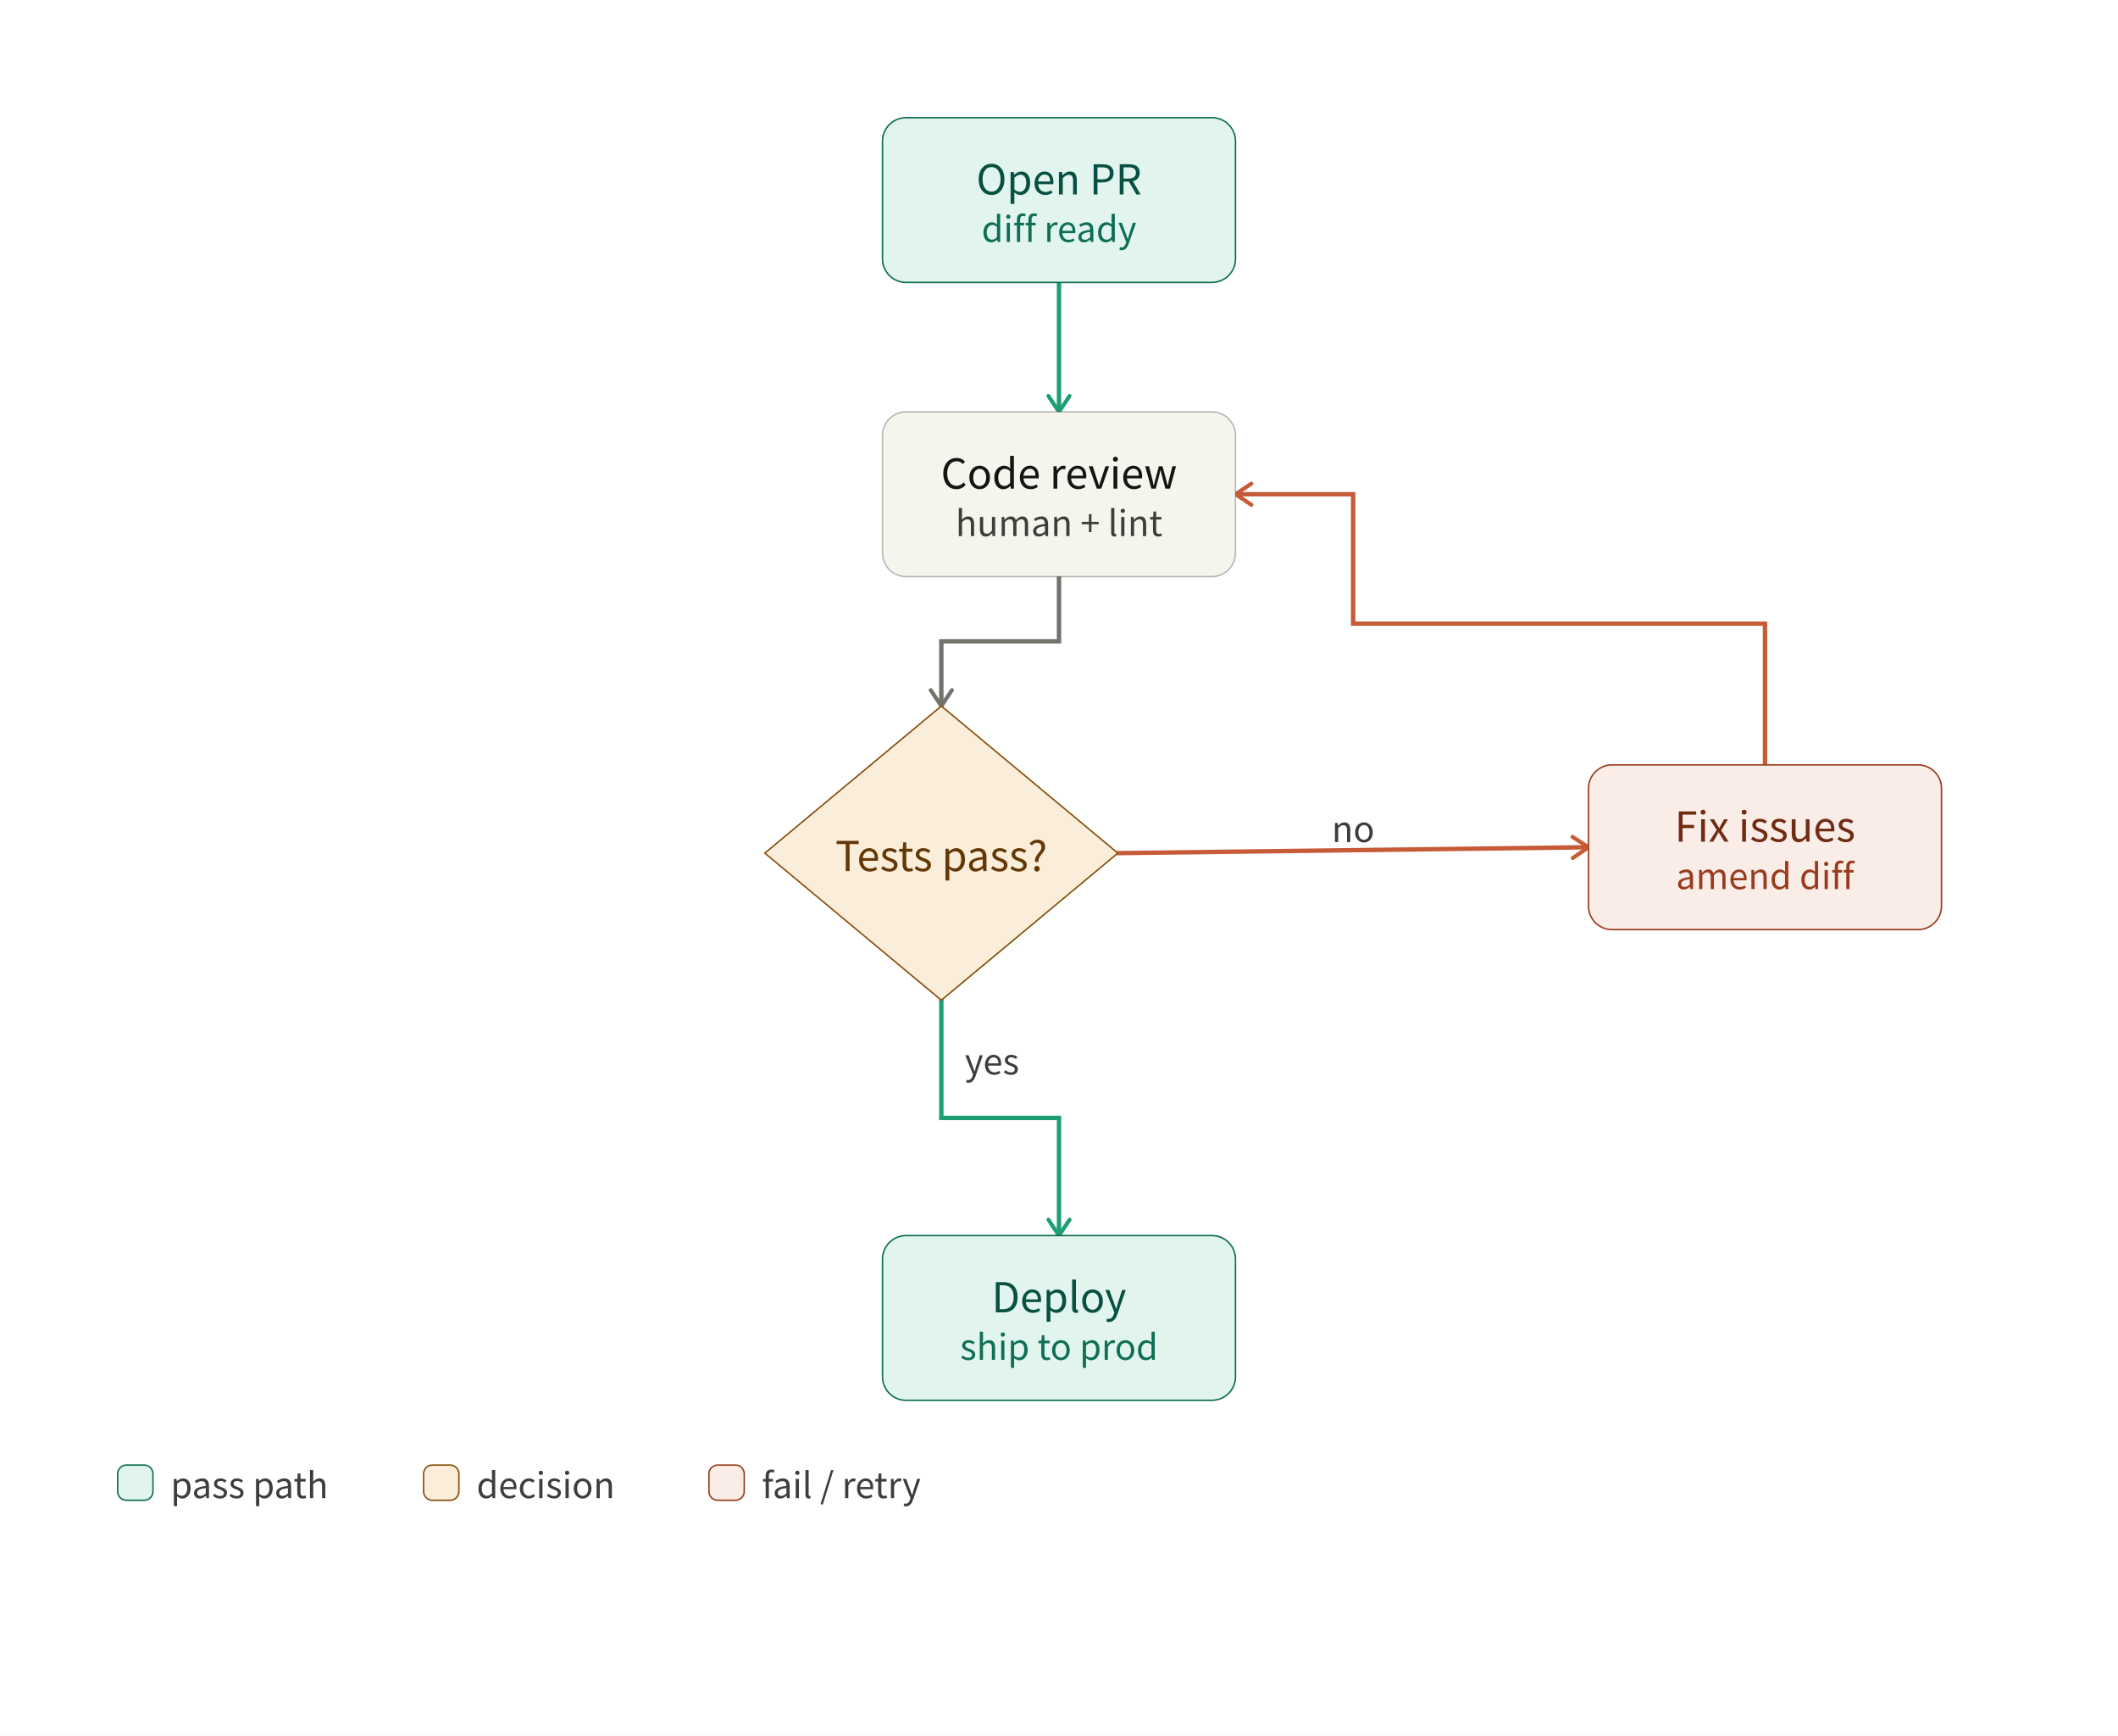
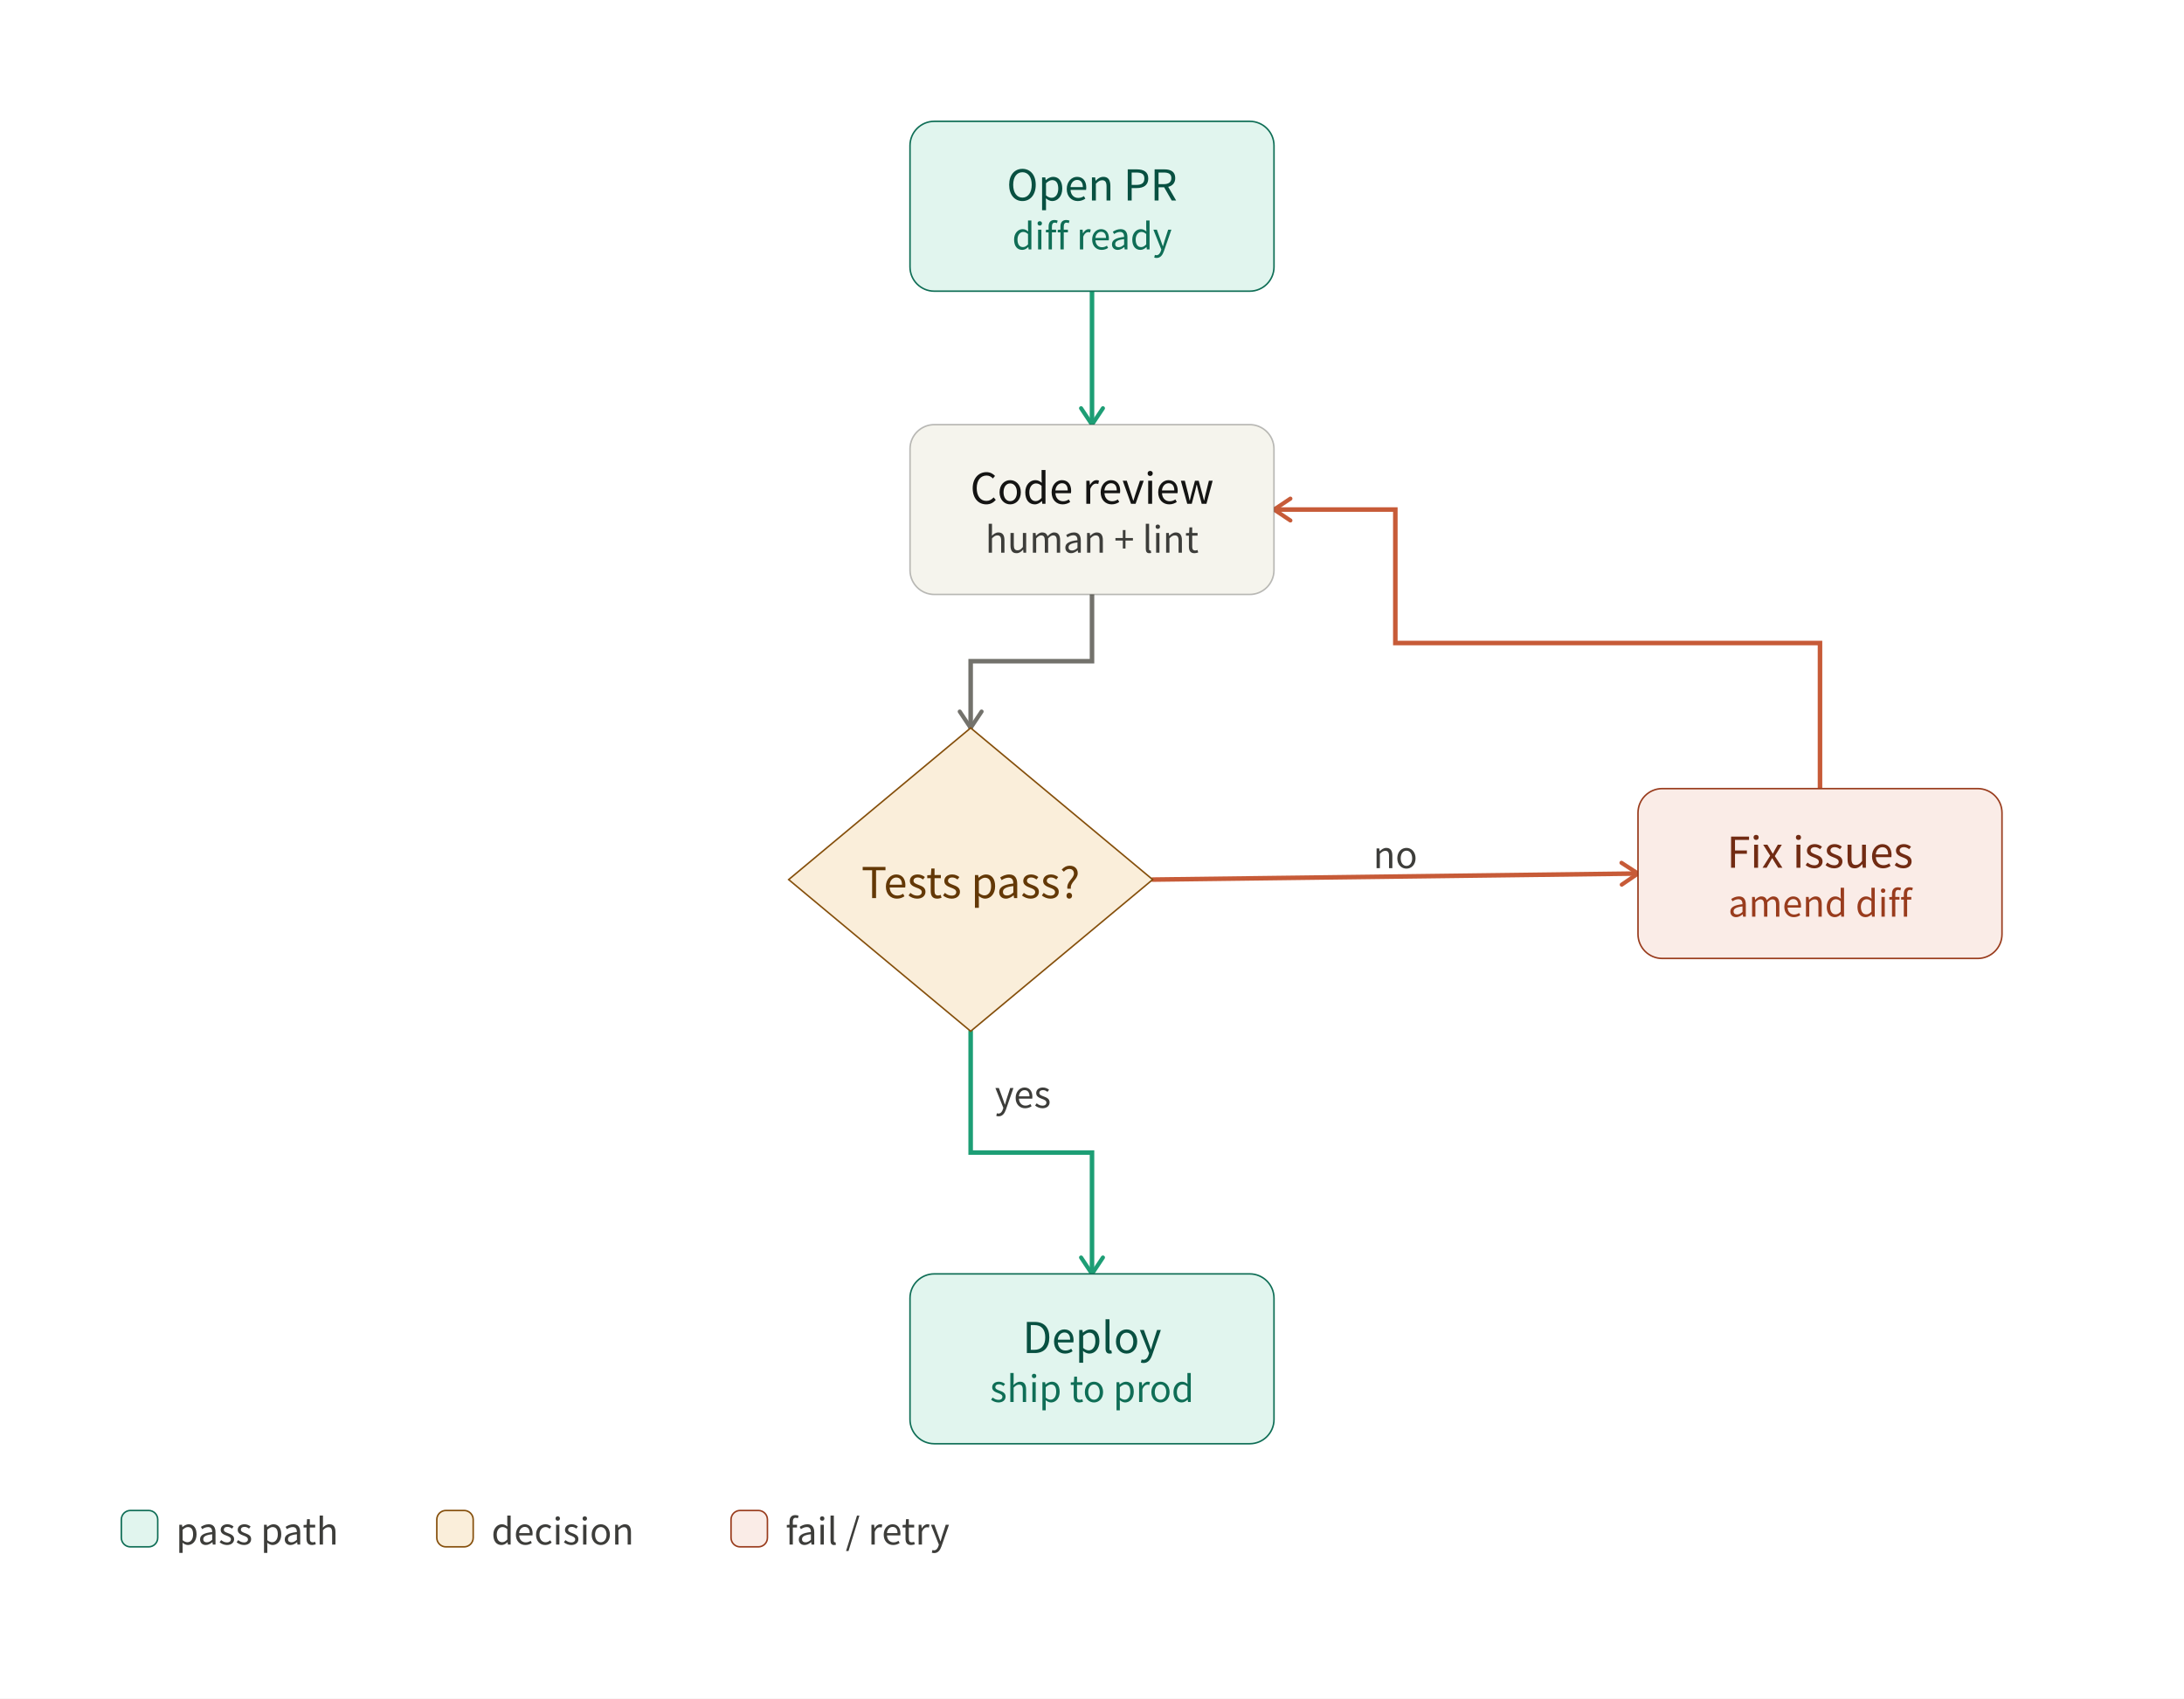
- <svg xmlns="http://www.w3.org/2000/svg" viewBox="0 0 720 590" width="720" height="590" role="img">
+ <svg xmlns="http://www.w3.org/2000/svg" viewBox="0 0 720 560" width="720" height="560" role="img">
  <style>text { font-family: 'Anthropic Sans', -apple-system, BlinkMacSystemFont, 'Segoe UI', 'PingFang SC', 'Microsoft YaHei', 'Hiragino Sans GB', 'Noto Sans CJK SC', sans-serif; }</style>
  <defs>
    <marker id="arrow" viewBox="0 0 10 10" refX="8" refY="5" markerWidth="6" markerHeight="6" orient="auto-start-reverse">
      <path d="M2 1L8 5L2 9" fill="none" stroke="context-stroke" stroke-width="1.5" stroke-linecap="round" stroke-linejoin="round" />
    </marker>
  </defs>
-   <rect width="720" height="590" fill="#FFFFFF" />
+   <rect x="0" y="0" width="720" height="560" fill="#FFFFFF" />
  <line x1="360" y1="96" x2="360" y2="140" stroke="#1D9E75" stroke-width="1.5" stroke-linecap="round" marker-end="url(#arrow)" />
  <path d="M360 196 L360 218 L320 218 L320 240" fill="none" stroke="#73726C" stroke-width="1.5" stroke-linecap="round" marker-end="url(#arrow)" />
  <line x1="380" y1="290" x2="540" y2="288" stroke="#C75B38" stroke-width="1.5" stroke-linecap="round" marker-end="url(#arrow)" />
  <path d="M600 260 L600 212 L460 212 L460 168 L420 168" fill="none" stroke="#C75B38" stroke-width="1.5" stroke-linecap="round" marker-end="url(#arrow)" />
  <path d="M320 340 L320 380 L360 380 L360 420" fill="none" stroke="#1D9E75" stroke-width="1.5" stroke-linecap="round" marker-end="url(#arrow)" />
  <rect x="300" y="40" width="120" height="56" rx="8" fill="#E1F5EE" stroke="#0F6E56" stroke-width="0.5" />
  <rect x="300" y="140" width="120" height="56" rx="8" fill="#F5F4ED" stroke="rgba(31,30,29,0.3)" stroke-width="0.5" />
  <polygon points="320,240 380,290 320,340 260,290" fill="#FAEEDA" stroke="#854F0B" stroke-width="0.5" />
  <rect x="540" y="260" width="120" height="56" rx="8" fill="#FAECE7" stroke="#993C1D" stroke-width="0.5" />
  <rect x="300" y="420" width="120" height="56" rx="8" fill="#E1F5EE" stroke="#0F6E56" stroke-width="0.5" />
  <text x="360" y="60" text-anchor="middle" dominant-baseline="central" font-size="14" font-weight="500" fill="#085041">Open PR</text>
  <text x="360" y="77" text-anchor="middle" dominant-baseline="central" font-size="12" fill="#0F6E56">diff ready</text>
  <text x="360" y="160" text-anchor="middle" dominant-baseline="central" font-size="14" font-weight="500" fill="#141413">Code review</text>
  <text x="360" y="177" text-anchor="middle" dominant-baseline="central" font-size="12" fill="#3D3D3A">human + lint</text>
  <text x="320" y="290" text-anchor="middle" dominant-baseline="central" font-size="14" font-weight="500" fill="#633806">Tests pass?</text>
  <text x="600" y="280" text-anchor="middle" dominant-baseline="central" font-size="14" font-weight="500" fill="#712B13">Fix issues</text>
  <text x="600" y="297" text-anchor="middle" dominant-baseline="central" font-size="12" fill="#993C1D">amend diff</text>
  <text x="360" y="440" text-anchor="middle" dominant-baseline="central" font-size="14" font-weight="500" fill="#085041">Deploy</text>
  <text x="360" y="457" text-anchor="middle" dominant-baseline="central" font-size="12" fill="#0F6E56">ship to prod</text>
  <text x="460" y="281" text-anchor="middle" dominant-baseline="central" font-size="12" fill="#3D3D3A">no</text>
  <text x="328" y="360" text-anchor="start" dominant-baseline="central" font-size="12" fill="#3D3D3A">yes</text>
  <rect x="40" y="498" width="12" height="12" rx="3" fill="#E1F5EE" stroke="#0F6E56" stroke-width="0.5" />
  <text x="58" y="504" dominant-baseline="central" font-size="12" fill="#3D3D3A">pass path</text>
  <rect x="144" y="498" width="12" height="12" rx="3" fill="#FAEEDA" stroke="#854F0B" stroke-width="0.5" />
  <text x="162" y="504" dominant-baseline="central" font-size="12" fill="#3D3D3A">decision</text>
  <rect x="241" y="498" width="12" height="12" rx="3" fill="#FAECE7" stroke="#993C1D" stroke-width="0.5" />
  <text x="259" y="504" dominant-baseline="central" font-size="12" fill="#3D3D3A">fail / retry</text>
</svg>
